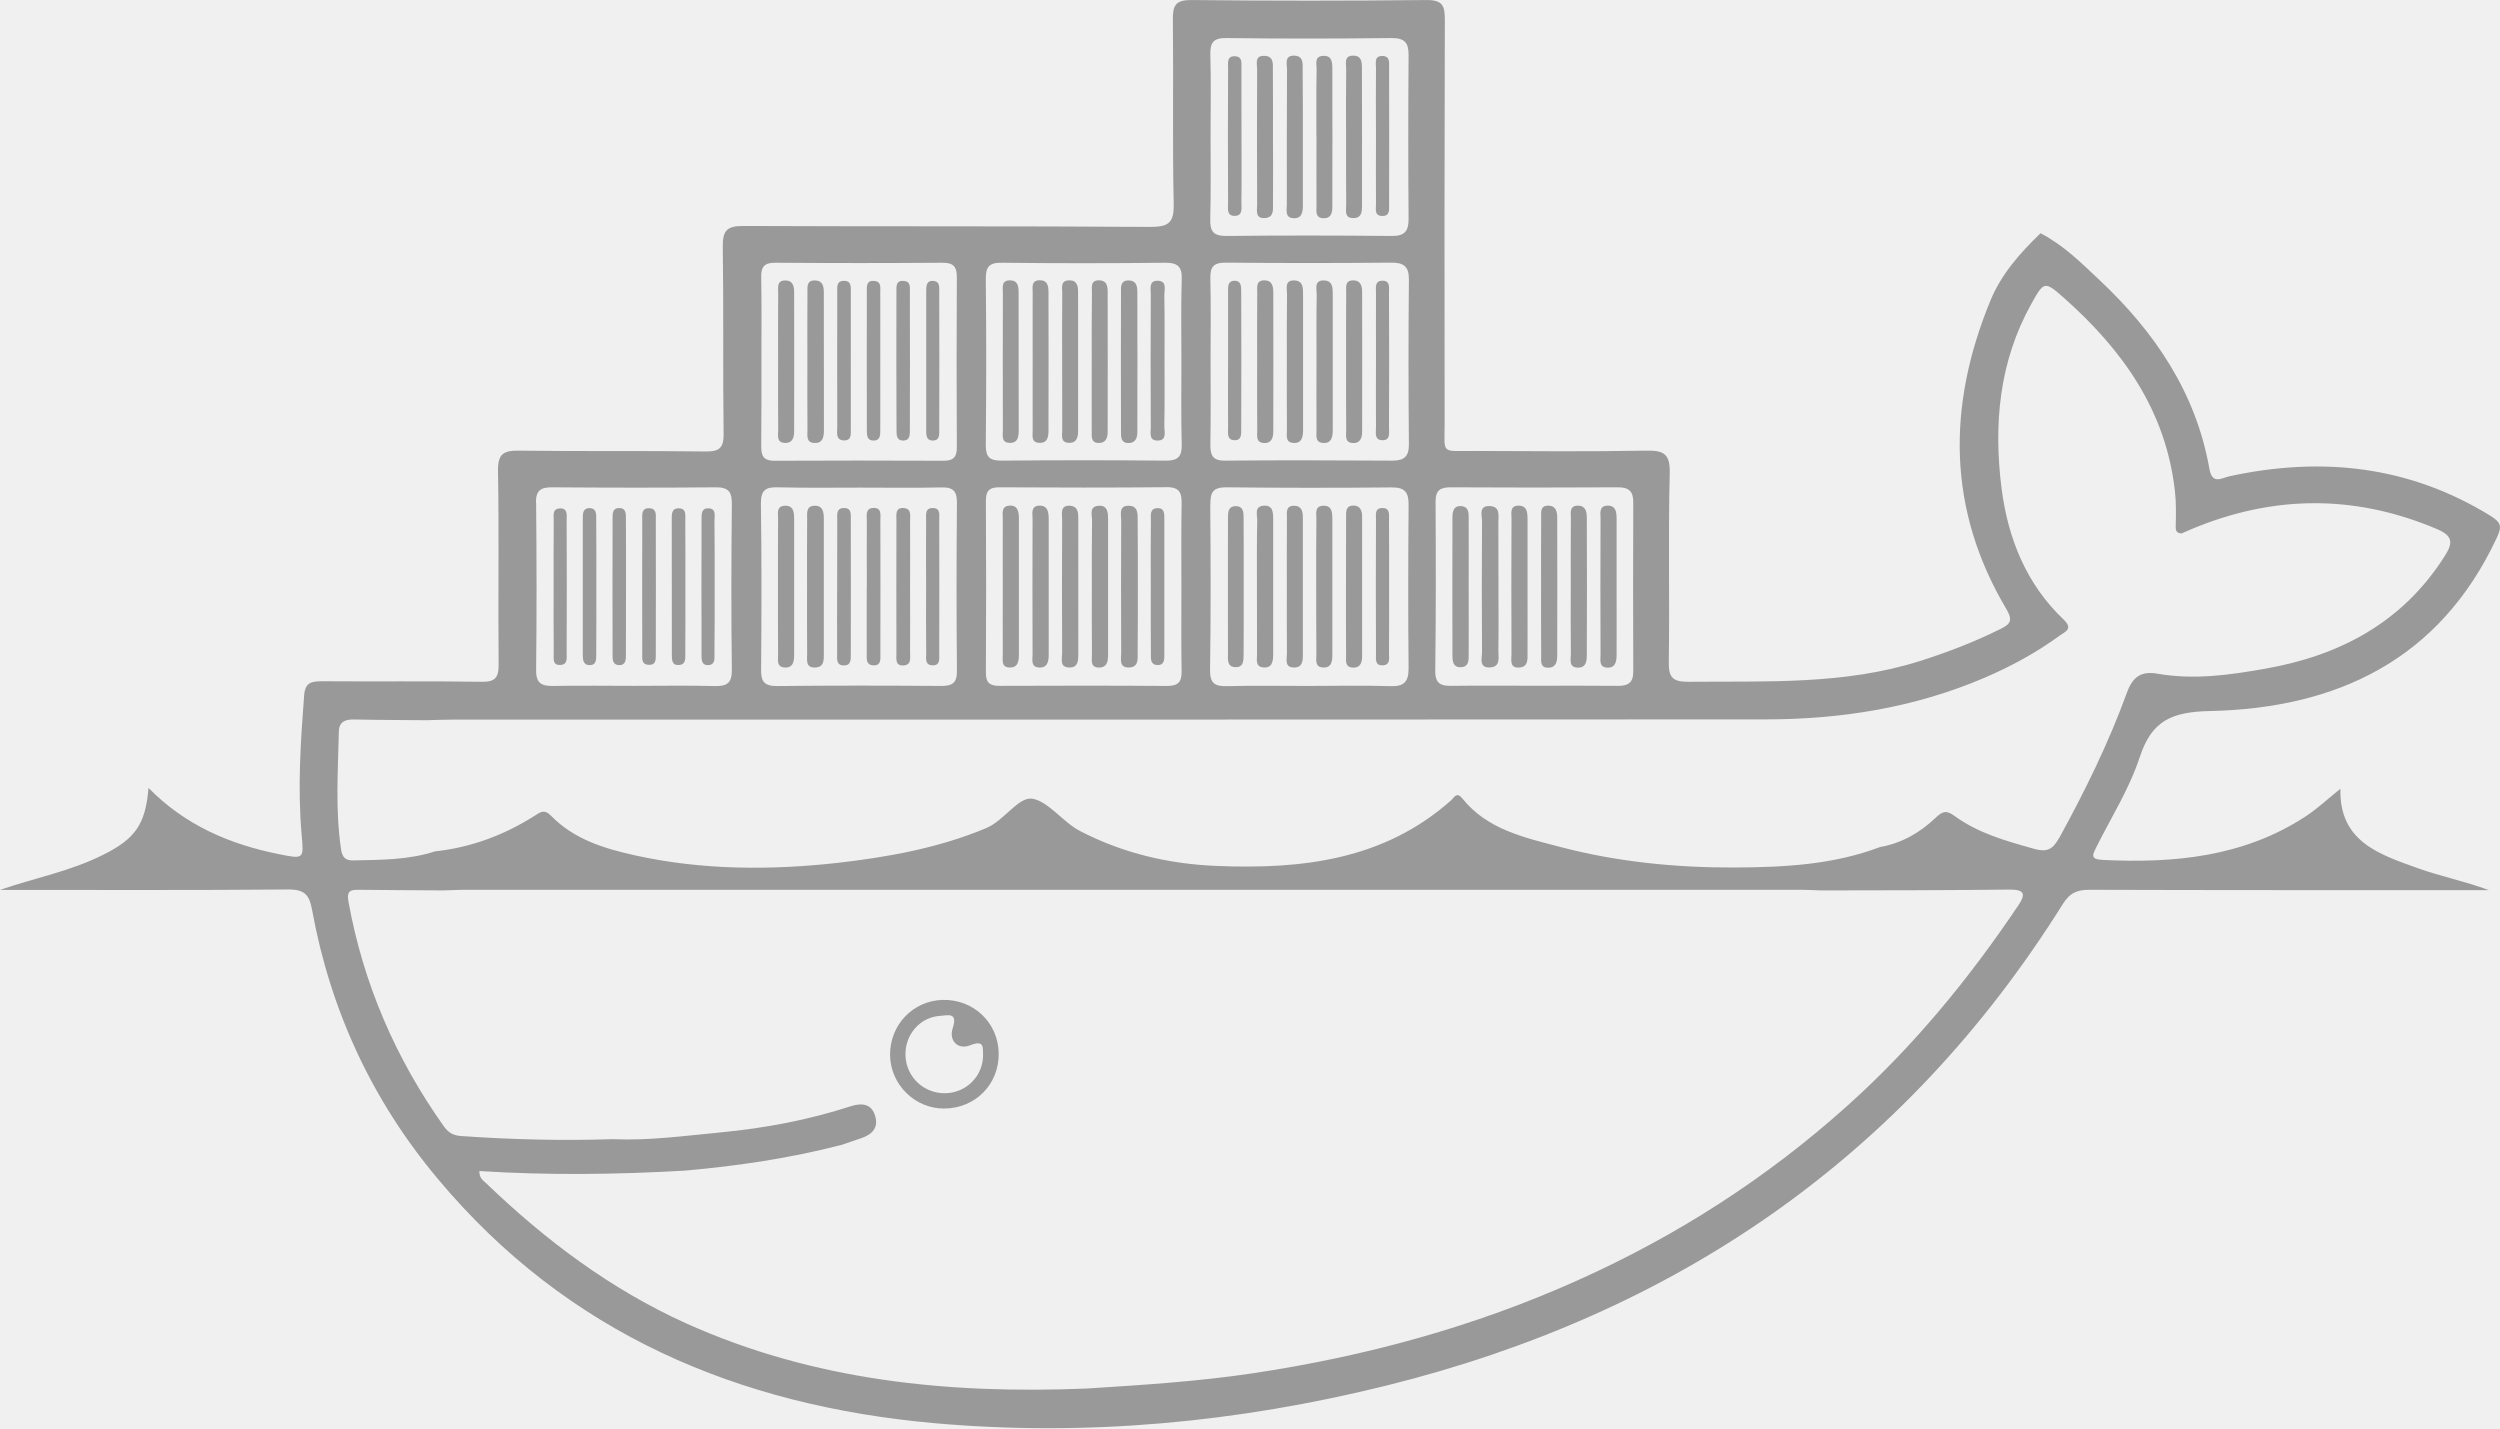
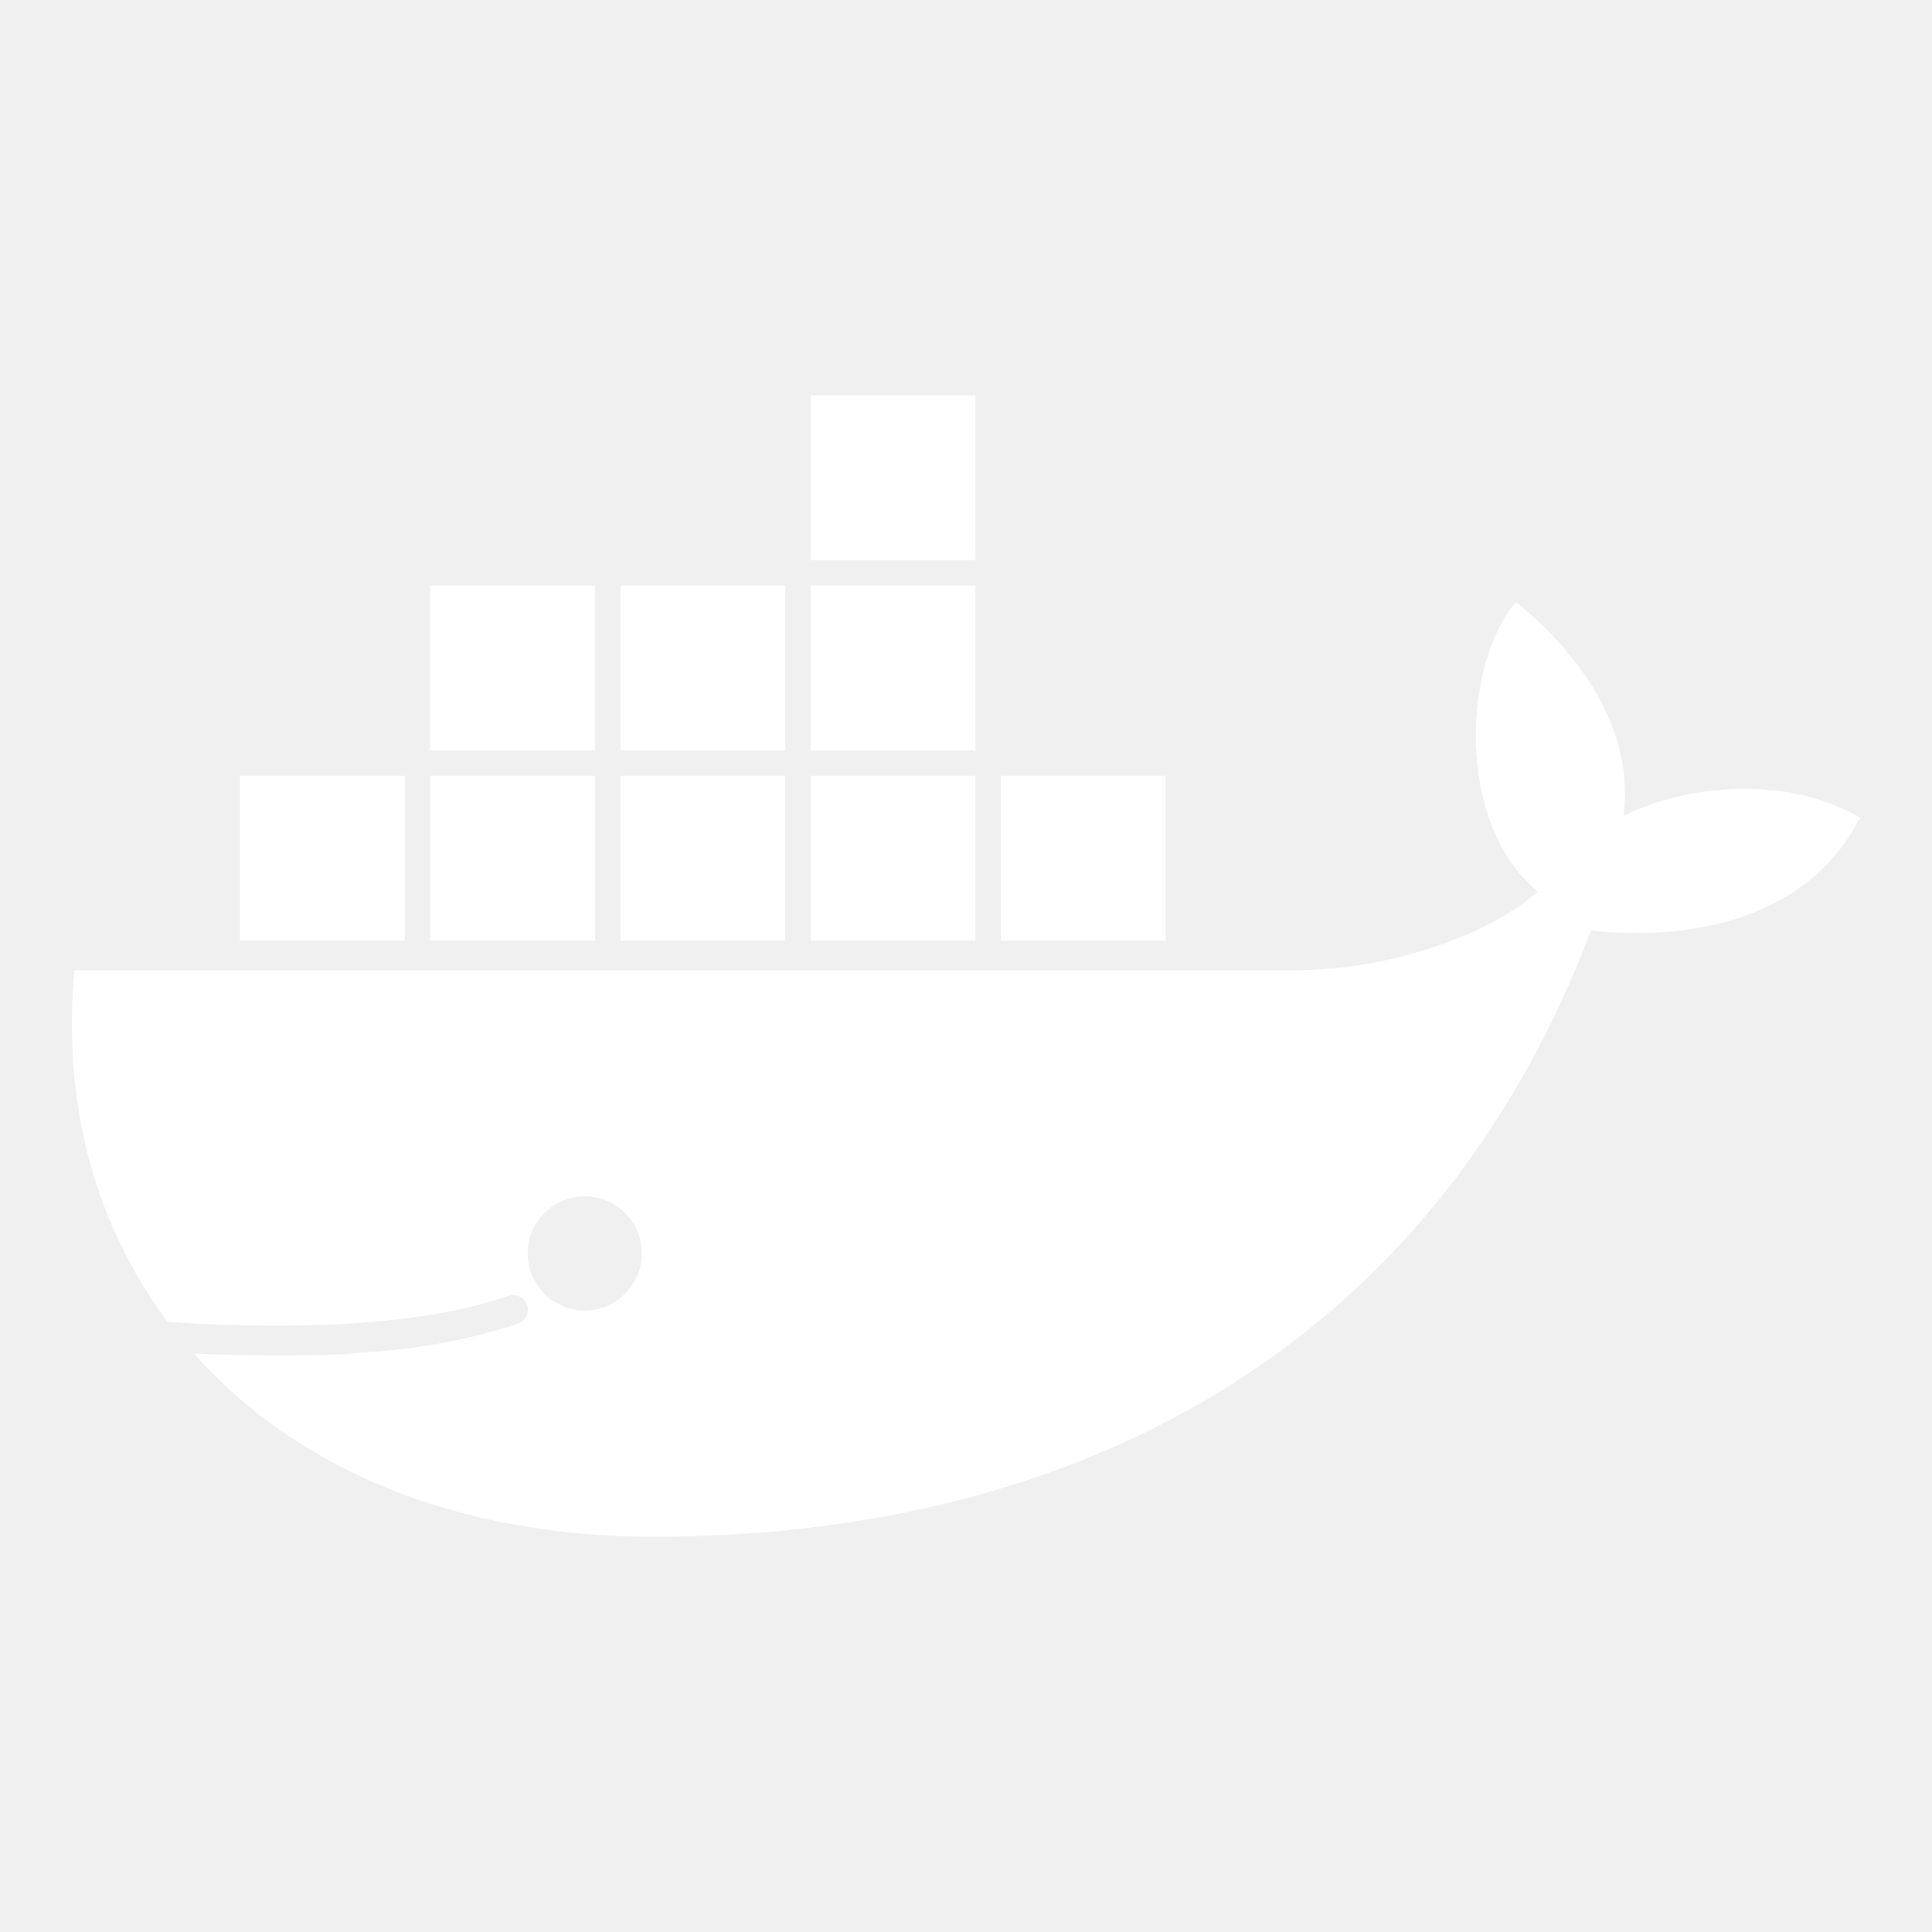
- <svg xmlns="http://www.w3.org/2000/svg" width="6.774mm" height="3.87mm" viewBox="0 0 24.001 13.711" id="svg2" version="1.1">
-   <defs id="defs4" />
-   <g id="layer1" transform="translate(-362.9997,-525.5067)">
-     <g id="g3337" transform="translate(362.9997,520.3617)" style="fill:#999999">
-       <path id="path3339" d="m 11.853,11.549 c 0.091,0.008 0.085,-0.068 0.086,-0.128 0.002,-0.21 10e-4,-0.42 10e-4,-0.629 0,-0.223 0.001,-0.447 -10e-4,-0.67 0,-0.054 10e-4,-0.118 -0.075,-0.118 -0.076,0 -0.075,0.063 -0.075,0.118 -10e-4,0.433 -10e-4,0.866 0,1.3 -10e-4,0.052 -0.009,0.121 0.064,0.127 l 0,0 z" style="fill:#999999" />
-       <path id="path3341" d="m 14.589,11.553 c 0.084,-0.007 0.076,-0.081 0.076,-0.142 0.001,-0.209 0,-0.42 0,-0.63 0,-0.217 0,-0.434 0,-0.651 0,-0.063 -0.003,-0.132 -0.088,-0.131 -0.083,0 -0.066,0.072 -0.066,0.122 -0.002,0.434 -0.002,0.868 0,1.302 0,0.056 -0.022,0.139 0.078,0.13 l 0,0 z" style="fill:#999999" />
-       <path id="path3343" d="m 12.989,11.554 c 0.073,0.003 0.088,-0.052 0.088,-0.111 0,-0.447 0,-0.894 0,-1.341 0,-0.063 -0.025,-0.11 -0.095,-0.103 -0.066,0.006 -0.058,0.064 -0.059,0.11 -10e-4,0.223 -10e-4,0.447 -10e-4,0.67 0,0.217 -0.001,0.434 10e-4,0.65 0.002,0.051 -0.018,0.121 0.066,0.125 l 0,0 z" style="fill:#999999" />
-       <path id="path3345" d="m 12.428,11.553 c 0.074,-0.001 0.08,-0.062 0.08,-0.118 0,-0.44 0,-0.88 0,-1.321 0,-0.057 -0.01,-0.113 -0.084,-0.114 -0.084,0 -0.069,0.068 -0.069,0.119 -0.002,0.217 -0.001,0.434 -0.001,0.65 0,0.216 -10e-4,0.434 0.001,0.65 0,0.055 -0.027,0.136 0.073,0.134 z" style="fill:#999999" />
-       <path id="path3347" d="m 11.916,7.941 c 0,-0.047 0,-0.104 -0.067,-0.101 -0.067,0.004 -0.059,0.064 -0.059,0.11 0,0.217 0,0.433 0,0.65 0,0.217 -0.002,0.434 0,0.65 0.001,0.049 -0.016,0.122 0.067,0.121 0.066,-0.002 0.059,-0.064 0.059,-0.109 0.002,-0.44 0.002,-0.881 0,-1.321 z" style="fill:#999999" />
-       <path id="path3349" d="m 12.7,11.553 c 0.086,0.005 0.091,-0.063 0.091,-0.126 0,-0.434 0,-0.867 0,-1.301 0,-0.064 -0.005,-0.131 -0.091,-0.126 -0.081,0.005 -0.062,0.077 -0.062,0.126 -0.003,0.217 -0.002,0.434 -0.002,0.65 0,0.216 0,0.434 0.002,0.65 10e-4,0.05 -0.019,0.121 0.062,0.127 l 0,0 z" style="fill:#999999" />
-       <path id="path3351" d="m 12.067,10.773 c 0,0.217 0,0.434 10e-4,0.65 0.001,0.05 -0.02,0.122 0.059,0.129 0.085,0.009 0.096,-0.057 0.096,-0.123 0,-0.434 0,-0.867 0,-1.301 0,-0.063 -0.002,-0.134 -0.089,-0.129 -0.096,0.006 -0.063,0.089 -0.064,0.143 -0.005,0.21 -0.003,0.421 -0.003,0.631 l 0,0 z" style="fill:#999999" />
-       <path id="path3353" d="m 14.796,11.438 c 0,0.051 -0.013,0.119 0.07,0.117 0.072,-10e-4 0.084,-0.059 0.084,-0.116 0.001,-0.441 0.001,-0.881 0,-1.322 0,-0.057 -0.01,-0.115 -0.082,-0.118 -0.084,-0.003 -0.072,0.064 -0.072,0.116 -0.002,0.217 -10e-4,0.434 -10e-4,0.651 0,0.224 -10e-4,0.447 10e-4,0.672 z" style="fill:#999999" />
-       <path id="path3355" d="M 9.689,9.396 C 9.776,9.401 9.78,9.333 9.78,9.27 9.78,8.831 9.78,8.391 9.779,7.951 9.779,7.895 9.773,7.837 9.697,7.836 9.611,7.836 9.628,7.903 9.628,7.953 9.627,8.168 9.627,8.385 9.627,8.601 c 0,0.224 0,0.447 10e-4,0.67 10e-4,0.05 -0.019,0.121 0.061,0.125 l 0,0 z" style="fill:#999999" />
-       <path id="path3357" d="m 10.762,9.291 c 0,0.047 -0.001,0.102 0.063,0.107 0.071,0.004 0.094,-0.043 0.094,-0.104 10e-4,-0.447 10e-4,-0.895 0,-1.341 0,-0.056 -0.006,-0.114 -0.081,-0.116 -0.083,-0.002 -0.076,0.062 -0.076,0.114 -0.001,0.223 -0.001,0.447 -0.001,0.67 0,0.222 0,0.446 0.001,0.67 l 0,0 z" style="fill:#999999" />
-       <path id="path3359" d="m 9.688,9.999 c -0.079,0.007 -0.06,0.078 -0.061,0.128 -0.001,0.217 0,0.434 0,0.651 0,0.217 -0.001,0.434 0,0.65 10e-4,0.05 -0.018,0.122 0.064,0.125 0.085,0.003 0.091,-0.066 0.091,-0.129 0,-0.434 0,-0.868 0,-1.301 0,-0.065 -0.011,-0.131 -0.094,-0.124 z" style="fill:#999999" />
-       <path id="path3361" d="m 9.975,9.396 c 0.087,0.005 0.091,-0.064 0.091,-0.127 0,-0.439 0.002,-0.879 0,-1.319 0,-0.056 -0.007,-0.114 -0.082,-0.115 -0.086,0 -0.07,0.067 -0.07,0.117 -10e-4,0.216 0,0.433 0,0.649 0,0.224 -10e-4,0.447 0,0.67 0.002,0.05 -0.02,0.121 0.063,0.125 l -0.002,0 z" style="fill:#999999" />
-       <path id="path3363" d="m 10.481,9.289 c 0,0.046 -0.008,0.104 0.062,0.108 0.07,0.004 0.091,-0.044 0.091,-0.106 0,-0.446 0.002,-0.893 0,-1.338 0,-0.055 -0.004,-0.115 -0.08,-0.117 C 10.468,7.833 10.483,7.9 10.483,7.95 10.48,8.167 10.481,8.384 10.481,8.6 c 0,0.229 -10e-4,0.46 0,0.689 z" style="fill:#999999" />
-       <path id="path3365" d="m 10.262,9.396 c 0.073,0.003 0.088,-0.052 0.088,-0.11 0,-0.446 0.001,-0.893 0,-1.338 0,-0.057 -0.01,-0.114 -0.085,-0.112 -0.087,10e-4 -0.067,0.071 -0.067,0.12 -0.002,0.216 -0.001,0.433 -0.001,0.649 0,0.223 0,0.447 0.001,0.669 0,0.05 -0.02,0.119 0.064,0.122 l 0,0 z" style="fill:#999999" />
-       <path id="path3367" d="m 12.354,7.111 c 0,0.05 -0.02,0.122 0.06,0.128 0.084,0.008 0.094,-0.058 0.094,-0.124 0,-0.216 0,-0.434 0,-0.649 0,-0.216 0,-0.433 -0.002,-0.649 0,-0.059 0.01,-0.134 -0.078,-0.138 -0.101,-0.004 -0.072,0.079 -0.072,0.132 -0.003,0.434 -0.002,0.866 -0.002,1.3 l 0,0 z" style="fill:#999999" />
-       <path id="path3369" d="m 13.335,7.955 c 0,-0.049 0.014,-0.121 -0.07,-0.115 -0.068,0.004 -0.055,0.067 -0.055,0.111 -0.001,0.208 0,0.417 0,0.627 0,0.222 -0.002,0.445 0,0.667 10e-4,0.049 -0.02,0.124 0.061,0.126 0.08,0.002 0.064,-0.073 0.064,-0.122 0.002,-0.431 0.002,-0.862 0,-1.294 l 0,0 z" style="fill:#999999" />
-       <path id="path3371" d="m 14.026,11.55 c 0.075,-0.003 0.074,-0.065 0.074,-0.12 0.001,-0.217 0,-0.434 0,-0.651 0,-0.217 0.001,-0.434 0,-0.651 0,-0.054 0.004,-0.118 -0.07,-0.124 -0.076,-0.007 -0.086,0.052 -0.086,0.109 -0.001,0.441 -0.001,0.882 0,1.323 0,0.057 0.006,0.118 0.082,0.114 l 0,0 z" style="fill:#999999" />
-       <path id="path3373" d="m 12.993,7.836 c -0.085,0 -0.068,0.068 -0.069,0.118 -0.002,0.216 -10e-4,0.433 -10e-4,0.649 0,0.224 -10e-4,0.447 10e-4,0.67 0.001,0.05 -0.019,0.119 0.063,0.125 0.07,0.005 0.09,-0.049 0.09,-0.108 10e-4,-0.447 10e-4,-0.893 0,-1.338 0,-0.057 -0.01,-0.114 -0.084,-0.116 l 0,0 z" style="fill:#999999" />
-       <path id="path3375" d="m 12.14,7.836 c -0.086,0 -0.069,0.068 -0.07,0.118 -0.002,0.216 -10e-4,0.433 -10e-4,0.649 0,0.224 -0.001,0.447 10e-4,0.67 10e-4,0.05 -0.018,0.119 0.064,0.125 0.07,0.005 0.09,-0.049 0.09,-0.108 10e-4,-0.447 10e-4,-0.893 0,-1.338 0,-0.057 -0.01,-0.115 -0.084,-0.116 l 0,0 z" style="fill:#999999" />
-       <path id="path3377" d="m 13.21,6.451 c 0,0.217 -0.002,0.434 0,0.649 10e-4,0.049 -0.02,0.122 0.067,0.118 0.067,-0.002 0.059,-0.064 0.059,-0.109 10e-4,-0.439 10e-4,-0.879 0,-1.319 0,-0.044 0.009,-0.105 -0.06,-0.108 -0.088,-0.003 -0.065,0.07 -0.066,0.119 -0.002,0.217 -0.001,0.434 0,0.65 l 0,0 z" style="fill:#999999" />
-       <path id="path3379" d="m 12.428,7.837 c -0.1,-0.004 -0.071,0.08 -0.072,0.133 -0.003,0.21 -0.002,0.419 -0.002,0.629 0,0.223 -10e-4,0.446 0.001,0.669 10e-4,0.051 -0.02,0.122 0.06,0.129 0.084,0.007 0.095,-0.06 0.095,-0.124 0,-0.433 0,-0.865 0,-1.298 -10e-4,-0.06 0.004,-0.134 -0.082,-0.138 l 0,0 z" style="fill:#999999" />
-       <path id="path3381" d="m 12.713,7.837 c -0.1,-0.004 -0.072,0.08 -0.072,0.133 -0.004,0.21 -0.002,0.419 -0.002,0.629 0,0.223 -0.002,0.446 0,0.669 0.002,0.051 -0.019,0.122 0.061,0.129 0.084,0.007 0.095,-0.06 0.095,-0.124 0,-0.433 0,-0.865 0,-1.298 -10e-4,-0.06 0.004,-0.134 -0.082,-0.138 l 0,0 z" style="fill:#999999" />
-       <path id="path3383" d="m 13.21,11.425 c 0,0.044 -0.011,0.107 0.058,0.107 0.084,10e-4 0.067,-0.07 0.067,-0.119 0.002,-0.209 10e-4,-0.418 10e-4,-0.627 0,-0.216 10e-4,-0.431 -10e-4,-0.647 -0.001,-0.049 0.015,-0.121 -0.069,-0.117 -0.069,0.003 -0.056,0.065 -0.056,0.108 -0.002,0.432 -0.002,0.863 0,1.295 l 0,0 z" style="fill:#999999" />
-       <path id="path3385" d="m 11.856,7.217 c 0.077,-10e-4 0.062,-0.076 0.062,-0.125 0.003,-0.208 0.001,-0.418 0.001,-0.628 0,-0.222 0,-0.445 -0.001,-0.668 0,-0.044 0.011,-0.106 -0.057,-0.111 C 11.776,5.678 11.79,5.75 11.79,5.8 c -0.002,0.431 -0.002,0.863 0,1.295 0,0.049 -0.016,0.124 0.064,0.122 l 0.002,0 z" style="fill:#999999" />
-       <path id="path3387" d="m 12.069,7.109 c 0,0.055 -0.022,0.138 0.078,0.129 0.085,-0.007 0.074,-0.082 0.074,-0.141 0.002,-0.21 10e-4,-0.419 0,-0.628 0,-0.217 10e-4,-0.434 -10e-4,-0.649 0,-0.059 0.01,-0.134 -0.076,-0.139 -0.103,-0.007 -0.075,0.077 -0.075,0.131 -0.002,0.432 -0.002,0.864 0,1.297 l 0,0 z" style="fill:#999999" />
-       <path id="path3389" d="m 14.228,11.405 c 0,0.058 -0.034,0.155 0.08,0.147 0.099,-0.007 0.077,-0.094 0.077,-0.158 0.003,-0.203 10e-4,-0.404 10e-4,-0.607 0,-0.208 0,-0.418 -10e-4,-0.627 0,-0.064 0.02,-0.151 -0.08,-0.157 -0.113,-0.006 -0.077,0.09 -0.077,0.147 -0.003,0.417 -0.003,0.836 0,1.255 l 0,0 z" style="fill:#999999" />
-       <path id="path3391" d="m 12.639,6.452 c 0,0.224 -0.002,0.447 0,0.67 0,0.05 -0.014,0.118 0.071,0.118 0.073,-0.001 0.081,-0.058 0.081,-0.115 10e-4,-0.439 10e-4,-0.878 0,-1.318 0,-0.062 -0.002,-0.131 -0.089,-0.126 -0.085,0.004 -0.062,0.076 -0.062,0.125 -0.004,0.216 -0.002,0.433 -0.002,0.649 l 0,-0.003 z" style="fill:#999999" />
-       <path id="path3393" d="m 12.923,6.459 c 0,0.216 -10e-4,0.433 10e-4,0.649 0.001,0.055 -0.023,0.136 0.077,0.13 0.073,-0.004 0.075,-0.065 0.075,-0.121 0,-0.439 10e-4,-0.878 -0.001,-1.318 0,-0.054 -0.002,-0.117 -0.076,-0.12 -0.102,-0.005 -0.074,0.077 -0.075,0.131 -0.003,0.217 -0.002,0.434 -10e-4,0.649 l 0,0 z" style="fill:#999999" />
-       <path id="path3395" d="m 9.975,9.999 c -0.081,0.005 -0.062,0.077 -0.062,0.126 -10e-4,0.217 -10e-4,0.434 -10e-4,0.651 0,0.217 0,0.434 10e-4,0.65 0,0.051 -0.019,0.122 0.062,0.127 0.084,0.005 0.093,-0.063 0.093,-0.126 0,-0.434 0,-0.868 0,-1.302 C 10.067,10.062 10.06,9.995 9.975,9.999 Z" style="fill:#999999" />
-       <path id="path3397" d="m 11.048,9.248 c 0,0.049 -0.02,0.125 0.061,0.126 0.097,0.003 0.069,-0.083 0.069,-0.136 0.004,-0.21 0.002,-0.42 0.002,-0.63 0,-0.21 0.002,-0.421 -0.002,-0.631 0,-0.053 0.029,-0.139 -0.069,-0.137 -0.08,0.001 -0.061,0.077 -0.061,0.126 -0.002,0.427 -0.002,0.855 0,1.282 z" style="fill:#999999" />
-       <path id="path3399" d="m 7.532,11.553 c 0.086,0.005 0.092,-0.063 0.092,-0.126 0,-0.434 0,-0.867 0,-1.301 C 7.624,10.062 7.618,9.995 7.532,10 7.451,10.005 7.47,10.077 7.47,10.126 c -0.002,0.217 -10e-4,0.434 -10e-4,0.65 0,0.216 -0.001,0.434 10e-4,0.65 0.001,0.05 -0.019,0.121 0.062,0.127 l 0,0 z" style="fill:#999999" />
-       <path id="path3401" d="m 6.735,11.428 c 0,0.046 -0.003,0.105 0.066,0.102 0.067,-0.004 0.058,-0.064 0.058,-0.108 0.003,-0.216 0.002,-0.432 0.002,-0.649 0,-0.208 0.001,-0.418 -0.002,-0.627 0,-0.048 0.021,-0.123 -0.063,-0.121 -0.066,0 -0.06,0.062 -0.061,0.107 -0.001,0.433 -0.001,0.865 0,1.296 l 0,0 z" style="fill:#999999" />
-       <path id="path3403" d="m 7.827,11.553 c 0.087,-0.003 0.082,-0.075 0.082,-0.136 0,-0.432 0,-0.863 0,-1.294 0,-0.065 -0.011,-0.129 -0.096,-0.123 -0.077,0.007 -0.063,0.075 -0.064,0.126 -0.002,0.216 -10e-4,0.431 -10e-4,0.648 0,0.216 -0.001,0.431 10e-4,0.647 0.001,0.056 -0.019,0.135 0.076,0.132 l 0.002,0 z" style="fill:#999999" />
-       <path id="path3405" d="m 8.037,11.414 c 10e-4,0.05 -0.015,0.121 0.068,0.119 0.068,-10e-4 0.063,-0.062 0.063,-0.106 0.001,-0.432 0.001,-0.865 0,-1.297 0,-0.045 0.008,-0.105 -0.059,-0.108 -0.085,-0.004 -0.071,0.066 -0.071,0.116 -10e-4,0.209 -10e-4,0.419 -10e-4,0.629 0,0.215 -0.002,0.431 0,0.647 l 0,0 z" style="fill:#999999" />
-       <path id="path3407" d="m 6.45,11.43 c 0,0.046 -0.001,0.104 0.068,0.099 0.068,-0.004 0.061,-0.063 0.061,-0.108 0.002,-0.21 0.001,-0.42 0.001,-0.628 0,-0.217 0.001,-0.434 -0.001,-0.649 -10e-4,-0.05 0.016,-0.122 -0.068,-0.119 -0.067,10e-4 -0.061,0.063 -0.062,0.107 0,0.433 0,0.866 0.001,1.298 l 0,0 z" style="fill:#999999" />
-       <path id="path3409" d="m 8.606,11.416 c 0,0.051 -0.014,0.124 0.07,0.117 0.079,-0.006 0.06,-0.078 0.061,-0.128 0.002,-0.209 0,-0.419 0,-0.628 0,-0.209 0.002,-0.419 0,-0.629 -10e-4,-0.049 0.019,-0.121 -0.062,-0.126 -0.083,-0.006 -0.069,0.067 -0.069,0.117 -10e-4,0.426 -10e-4,0.851 0,1.277 z" style="fill:#999999" />
-       <path id="path3411" d="m 8.321,10.773 c 0,0.217 -10e-4,0.433 0,0.649 0,0.044 -0.009,0.104 0.059,0.11 0.084,0.006 0.072,-0.064 0.072,-0.114 10e-4,-0.426 10e-4,-0.851 0,-1.277 0,-0.05 0.016,-0.123 -0.067,-0.12 -0.08,0.002 -0.063,0.075 -0.063,0.125 -0.002,0.209 0,0.419 0,0.629 l 0,-0.002 z" style="fill:#999999" />
-       <path id="path3413" d="m 20.542,12.415 c 0.114,-0.351 0.307,-0.436 0.671,-0.444 1.222,-0.026 2.208,-0.491 2.756,-1.661 0.051,-0.108 0.047,-0.148 -0.062,-0.215 C 23.125,9.614 22.286,9.526 21.403,9.717 21.327,9.734 21.239,9.801 21.211,9.645 21.082,8.915 20.688,8.333 20.157,7.834 19.981,7.668 19.809,7.497 19.59,7.384 19.394,7.572 19.213,7.777 19.109,8.03 c -0.416,1.01 -0.416,2.004 0.153,2.962 0.066,0.111 0.036,0.146 -0.059,0.192 -0.249,0.124 -0.507,0.223 -0.772,0.307 -0.725,0.23 -1.473,0.192 -2.218,0.199 -0.15,0.001 -0.195,-0.036 -0.192,-0.19 C 16.03,10.896 16.015,10.292 16.03,9.689 16.035,9.5 15.973,9.468 15.802,9.471 15.253,9.481 14.703,9.476 14.154,9.474 13.824,9.473 13.87,9.512 13.869,9.199 13.867,7.91 13.867,6.622 13.871,5.333 c 0,-0.133 -0.022,-0.189 -0.175,-0.188 -0.752,0.008 -1.505,0.008 -2.259,0 -0.147,-10e-4 -0.179,0.048 -0.177,0.186 0.007,0.59 -0.005,1.18 0.008,1.77 C 11.272,7.283 11.22,7.323 11.043,7.323 9.74,7.314 8.439,7.32 7.137,7.314 6.973,7.313 6.937,7.362 6.939,7.518 6.948,8.114 6.939,8.711 6.947,9.309 6.948,9.441 6.911,9.48 6.777,9.479 6.18,9.471 5.583,9.479 4.986,9.471 4.833,9.469 4.778,9.501 4.781,9.668 c 0.011,0.617 0,1.234 0.006,1.852 0.002,0.132 -0.034,0.173 -0.168,0.17 C 4.11,11.682 3.602,11.689 3.094,11.685 2.993,11.685 2.93,11.694 2.92,11.818 2.886,12.265 2.856,12.71 2.896,13.158 2.917,13.393 2.918,13.393 2.678,13.345 2.205,13.25 1.777,13.067 1.426,12.709 1.397,13.055 1.301,13.196 0.994,13.349 0.679,13.509 0.332,13.573 0,13.688 c 0.923,0 1.845,0.004 2.767,-0.004 0.157,-10e-4 0.203,0.051 0.229,0.196 0.176,0.965 0.576,1.829 1.207,2.582 1.243,1.487 2.886,2.178 4.771,2.346 1.462,0.13 2.91,-0.008 4.335,-0.361 2.77,-0.688 4.97,-2.186 6.496,-4.625 0.067,-0.107 0.14,-0.137 0.262,-0.135 1.206,0.004 2.414,0.003 3.621,0.003 0.069,0 0.138,0 0.206,0 -0.229,-0.085 -0.461,-0.131 -0.681,-0.21 -0.365,-0.132 -0.757,-0.252 -0.744,-0.763 -0.122,0.098 -0.222,0.192 -0.335,0.266 -0.596,0.389 -1.263,0.451 -1.951,0.417 -0.122,-0.006 -0.09,-0.056 -0.056,-0.125 0.142,-0.284 0.316,-0.559 0.414,-0.858 l 0.001,-0.002 z M 13.782,9.96 c 0,-0.111 0.047,-0.137 0.146,-0.137 0.535,0.003 1.07,0.003 1.606,0 0.104,0 0.146,0.038 0.146,0.143 -0.002,0.543 -0.002,1.085 0,1.627 0,0.11 -0.054,0.138 -0.152,0.136 -0.266,-0.003 -0.53,-10e-4 -0.794,-10e-4 -0.265,0 -0.529,-0.003 -0.794,10e-4 -0.104,0.002 -0.162,-0.018 -0.161,-0.143 0.007,-0.543 0.006,-1.085 0.003,-1.626 l 0,0 z M 13.526,9.413 c 0,0.114 -0.046,0.154 -0.157,0.154 -0.536,-0.003 -1.071,-0.005 -1.607,0 -0.126,0.002 -0.143,-0.057 -0.142,-0.162 0.005,-0.264 0.002,-0.528 0.002,-0.792 0,-0.264 0.004,-0.529 -0.002,-0.793 -0.003,-0.112 0.029,-0.155 0.148,-0.154 0.528,0.005 1.058,0.005 1.587,0 0.118,-0.001 0.171,0.033 0.171,0.16 -0.005,0.529 -0.005,1.058 0,1.587 z M 11.622,6.449 c 0,-0.258 0.005,-0.515 -0.002,-0.772 -0.003,-0.117 0.021,-0.169 0.154,-0.167 0.528,0.007 1.057,0.006 1.585,0 0.127,-10e-4 0.165,0.045 0.164,0.166 -0.004,0.522 -0.004,1.044 0,1.566 10e-4,0.121 -0.036,0.169 -0.162,0.168 -0.528,-0.005 -1.057,-0.006 -1.586,0 -0.131,10e-4 -0.16,-0.049 -0.156,-0.167 0.007,-0.264 0.003,-0.529 0.003,-0.794 l 0,0 z m -0.002,3.54 c -10e-4,-0.118 0.024,-0.167 0.156,-0.166 0.528,0.006 1.057,0.006 1.585,10e-4 0.126,-10e-4 0.163,0.046 0.162,0.167 -0.004,0.521 -0.005,1.042 0,1.565 10e-4,0.13 -0.039,0.181 -0.175,0.176 -0.263,-0.009 -0.528,-0.002 -0.792,-0.002 -0.258,0 -0.516,-0.005 -0.773,0.002 -0.117,0.003 -0.168,-0.024 -0.166,-0.156 0.008,-0.528 0.006,-1.056 0.002,-1.584 L 11.62,9.989 Z m -2,-2.322 c 0.521,0.006 1.042,0.006 1.563,0 0.125,-10e-4 0.167,0.038 0.162,0.162 -0.008,0.264 -0.003,0.528 -0.003,0.791 0,0.264 -0.004,0.528 0.003,0.792 0.002,0.112 -0.032,0.155 -0.149,0.155 C 10.669,9.562 10.14,9.562 9.613,9.567 9.497,9.567 9.463,9.529 9.464,9.415 9.469,8.887 9.47,8.359 9.464,7.832 9.462,7.71 9.492,7.664 9.62,7.667 l 0,0 z m 1.722,3.129 c 0,0.264 -0.003,0.528 0.002,0.793 0.002,0.104 -0.035,0.142 -0.141,0.141 -0.536,-0.004 -1.071,-0.003 -1.606,-0.001 -0.095,0.001 -0.133,-0.03 -0.132,-0.128 0.003,-0.549 0.003,-1.098 0,-1.647 -10e-4,-0.096 0.032,-0.132 0.13,-0.131 0.535,0.003 1.07,0.004 1.605,-0.001 0.124,-0.002 0.146,0.054 0.144,0.159 -0.005,0.271 -0.002,0.542 -0.002,0.813 l 0,0.002 z M 7.445,7.667 c 0.534,0.004 1.069,0.004 1.604,0 0.107,-10e-4 0.139,0.042 0.137,0.145 -0.003,0.541 -0.003,1.082 0,1.624 C 9.188,9.531 9.154,9.569 9.057,9.568 8.516,9.566 7.975,9.565 7.434,9.568 7.313,9.568 7.308,9.503 7.308,9.413 7.311,9.149 7.31,8.884 7.31,8.621 7.31,8.35 7.313,8.08 7.308,7.809 7.305,7.706 7.337,7.666 7.445,7.667 Z M 7.471,9.823 C 7.736,9.83 8,9.826 8.265,9.826 c 0.259,0 0.516,0.004 0.773,-0.002 0.117,-0.003 0.151,0.04 0.149,0.153 -0.005,0.536 -0.005,1.071 0,1.607 C 9.189,11.705 9.139,11.731 9.031,11.73 8.509,11.726 7.986,11.725 7.464,11.731 7.336,11.732 7.304,11.688 7.307,11.567 7.311,11.039 7.313,10.509 7.305,9.981 7.304,9.848 7.351,9.819 7.471,9.823 l 0,0 z M 5.145,9.97 c 0,-0.121 0.049,-0.147 0.157,-0.147 0.522,0.004 1.044,0.005 1.566,0 0.129,-0.001 0.159,0.044 0.158,0.165 -0.005,0.529 -0.007,1.057 0,1.585 0.002,0.13 -0.047,0.161 -0.165,0.158 -0.258,-0.007 -0.516,-0.002 -0.772,-0.002 -0.256,0 -0.516,-0.004 -0.772,0.001 -0.114,0.002 -0.172,-0.02 -0.17,-0.154 0.006,-0.535 0.005,-1.071 0,-1.605 l -0.002,0 z m 14.228,3.872 c -0.474,0.705 -1.011,1.358 -1.643,1.923 -0.771,0.692 -1.634,1.245 -2.579,1.669 -0.998,0.449 -2.044,0.733 -3.126,0.895 -0.527,0.079 -1.06,0.112 -1.592,0.146 l 0,0 C 9.108,18.529 7.813,18.402 6.584,17.848 5.86,17.52 5.236,17.051 4.666,16.503 4.64,16.478 4.6,16.456 4.602,16.387 c 0.659,0.042 1.316,0.034 1.974,-0.004 0.508,-0.045 1.009,-0.119 1.503,-0.247 l 0,0 0,0 C 8.142,16.114 8.207,16.093 8.27,16.071 8.372,16.036 8.436,15.972 8.402,15.859 8.369,15.743 8.278,15.731 8.174,15.763 7.763,15.897 7.342,15.976 6.91,16.017 6.569,16.049 6.227,16.097 5.884,16.081 5.398,16.097 4.912,16.085 4.427,16.051 4.352,16.046 4.305,16.019 4.262,15.959 3.798,15.306 3.488,14.589 3.345,13.799 3.326,13.691 3.37,13.687 3.448,13.687 c 0.27,0.003 0.54,0.004 0.81,0.006 0.061,-10e-4 0.121,-0.006 0.183,-0.006 4.286,0 8.571,0 12.856,0 0.061,0 0.121,0.004 0.183,0.006 0.603,-10e-4 1.206,-10e-4 1.809,-0.008 0.15,-0.001 0.162,0.042 0.084,0.158 l 0,-10e-4 z m 0.393,-0.649 c -0.06,0.108 -0.117,0.136 -0.24,0.1 -0.268,-0.075 -0.535,-0.149 -0.763,-0.316 -0.08,-0.058 -0.115,-0.043 -0.182,0.02 -0.147,0.14 -0.323,0.243 -0.53,0.279 -0.451,0.171 -0.926,0.195 -1.398,0.197 -0.563,0.002 -1.122,-0.053 -1.669,-0.196 -0.345,-0.091 -0.704,-0.166 -0.946,-0.468 -0.055,-0.067 -0.079,-0.006 -0.108,0.02 -0.646,0.574 -1.434,0.662 -2.247,0.629 C 11.227,13.44 10.786,13.338 10.375,13.126 10.204,13.039 10.069,12.841 9.914,12.813 9.778,12.788 9.642,13.024 9.465,13.096 9.01,13.286 8.53,13.372 8.047,13.428 7.399,13.5 6.75,13.499 6.108,13.359 5.807,13.293 5.514,13.205 5.292,12.978 5.221,12.905 5.184,12.945 5.124,12.982 4.834,13.164 4.52,13.281 4.177,13.318 3.922,13.401 3.657,13.399 3.395,13.405 3.323,13.407 3.288,13.382 3.275,13.303 3.218,12.926 3.245,12.547 3.253,12.168 c 0.003,-0.1 0.067,-0.118 0.152,-0.116 0.231,0.005 0.461,0.005 0.691,0.007 0.088,-0.002 0.176,-0.006 0.264,-0.006 4.197,0 8.394,10e-4 12.591,-0.002 0.723,0 1.428,-0.112 2.1,-0.399 0.256,-0.11 0.5,-0.242 0.725,-0.407 0.044,-0.032 0.132,-0.061 0.038,-0.15 -0.36,-0.341 -0.536,-0.779 -0.598,-1.26 -0.078,-0.616 -0.024,-1.218 0.286,-1.774 0.121,-0.218 0.128,-0.219 0.311,-0.058 0.563,0.499 0.981,1.083 1.067,1.856 0.012,0.107 0.011,0.216 0.008,0.325 -0.002,0.047 0,0.079 0.056,0.082 0.812,-0.367 1.627,-0.392 2.452,-0.042 0.163,0.069 0.151,0.141 0.068,0.269 -0.404,0.631 -1.005,0.947 -1.72,1.072 -0.338,0.06 -0.681,0.108 -1.027,0.048 -0.154,-0.027 -0.239,0.02 -0.298,0.182 -0.176,0.483 -0.402,0.943 -0.65,1.395 l 0,0.003 z" style="fill:#999999" />
-       <path id="path3415" d="m 5.316,11.414 c 0.001,0.049 -0.017,0.122 0.069,0.114 0.066,-0.005 0.055,-0.068 0.055,-0.112 0.002,-0.425 0.002,-0.851 0,-1.276 0,-0.05 0.013,-0.122 -0.07,-0.114 -0.068,0.005 -0.054,0.068 -0.054,0.112 -0.002,0.209 -10e-4,0.419 -10e-4,0.628 0,0.215 -0.001,0.431 10e-4,0.648 z" style="fill:#999999" />
-       <path id="path3417" d="m 6.166,11.417 c 0,0.044 -0.011,0.105 0.058,0.11 0.084,0.006 0.07,-0.064 0.072,-0.114 10e-4,-0.426 10e-4,-0.852 0,-1.279 0,-0.044 0.01,-0.105 -0.058,-0.11 -0.084,-0.006 -0.072,0.064 -0.072,0.114 -0.001,0.21 -0.001,0.419 -0.001,0.629 0,0.216 0,0.433 0.001,0.65 l 0,0 z" style="fill:#999999" />
-       <path id="path3419" d="m 5.659,11.53 c 0.068,0.002 0.065,-0.057 0.065,-0.104 0.002,-0.216 10e-4,-0.433 10e-4,-0.649 0,-0.216 0.001,-0.433 -10e-4,-0.649 0,-0.046 0.004,-0.104 -0.063,-0.105 -0.068,-10e-4 -0.066,0.057 -0.066,0.103 0,0.433 0,0.866 0,1.298 0.001,0.046 -0.002,0.104 0.064,0.106 z" style="fill:#999999" />
-       <path id="path3421" d="m 10.272,10 c -0.099,-0.005 -0.074,0.079 -0.075,0.133 -0.002,0.427 -0.002,0.854 0,1.282 0,0.054 -0.028,0.137 0.07,0.138 0.086,10e-4 0.085,-0.072 0.085,-0.133 10e-4,-0.21 0,-0.42 0,-0.63 0,-0.217 10e-4,-0.434 0,-0.651 0,-0.061 0.004,-0.134 -0.08,-0.139 l 0,0 z" style="fill:#999999" />
-       <path id="path3423" d="m 5.945,11.53 c 0.066,0 0.064,-0.058 0.064,-0.104 10e-4,-0.21 10e-4,-0.419 10e-4,-0.629 0,-0.224 0.001,-0.447 -10e-4,-0.67 0,-0.047 0.003,-0.105 -0.064,-0.105 -0.068,0 -0.064,0.058 -0.064,0.104 -0.001,0.433 -0.001,0.866 0,1.298 0,0.047 -0.004,0.104 0.064,0.106 l 0,0 z" style="fill:#999999" />
-       <path id="path3425" d="m 11.116,10.023 c -0.083,0 -0.066,0.071 -0.067,0.121 -0.003,0.21 -10e-4,0.42 -10e-4,0.629 0,0.217 -10e-4,0.434 10e-4,0.649 0,0.046 -0.006,0.104 0.062,0.107 0.069,0.003 0.067,-0.055 0.067,-0.101 0,-0.433 0,-0.866 0,-1.299 0,-0.045 0.005,-0.106 -0.062,-0.106 l 0,0 z" style="fill:#999999" />
-       <path id="path3427" d="m 15.155,11.554 c 0.072,-0.002 0.079,-0.063 0.079,-0.119 0.002,-0.441 0.002,-0.881 0,-1.322 0,-0.058 -0.013,-0.114 -0.085,-0.114 -0.084,0 -0.068,0.068 -0.068,0.12 -0.002,0.217 -10e-4,0.434 -10e-4,0.65 0,0.217 -0.002,0.434 10e-4,0.651 0,0.055 -0.025,0.137 0.074,0.134 z" style="fill:#999999" />
-       <path id="path3429" d="m 8.956,9.374 c 0.068,0 0.061,-0.061 0.061,-0.105 0.001,-0.223 0.001,-0.445 0.001,-0.667 0,-0.222 0,-0.445 -0.001,-0.667 0,-0.04 0.003,-0.087 -0.052,-0.093 -0.07,-0.008 -0.073,0.045 -0.073,0.094 0,0.445 0,0.891 0,1.335 0,0.045 -0.003,0.103 0.064,0.103 l 0,0 z" style="fill:#999999" />
-       <path id="path3431" d="m 10.922,10.148 c 0,-0.066 0.008,-0.15 -0.091,-0.148 -0.092,10e-4 -0.067,0.085 -0.067,0.14 -0.002,0.425 -0.002,0.851 0,1.275 0,0.055 -0.023,0.138 0.071,0.138 0.099,0 0.087,-0.084 0.087,-0.15 0.002,-0.209 0.002,-0.418 0.002,-0.628 0,-0.21 0,-0.418 -0.002,-0.627 l 0,0 z" style="fill:#999999" />
-       <path id="path3433" d="m 8.891,10.766 c 0,0.216 -0.002,0.431 10e-4,0.647 0,0.049 -0.017,0.121 0.066,0.119 0.069,-10e-4 0.059,-0.064 0.059,-0.107 0.001,-0.431 0.001,-0.863 0,-1.294 0,-0.043 0.013,-0.105 -0.057,-0.109 -0.084,-0.004 -0.068,0.068 -0.069,0.118 -0.002,0.209 0,0.418 0,0.626 l 0,0 z" style="fill:#999999" />
-       <path id="path3435" d="m 8.607,9.271 c 0,0.047 -0.002,0.104 0.065,0.103 C 8.739,9.373 8.735,9.315 8.735,9.269 8.736,9.053 8.736,8.837 8.736,8.62 c 0,-0.223 0,-0.445 -0.001,-0.668 0,-0.045 0.011,-0.105 -0.057,-0.11 C 8.595,7.833 8.607,7.903 8.606,7.954 8.605,8.393 8.605,8.832 8.607,9.271 l 0,0 z" style="fill:#999999" />
-       <path id="path3437" d="m 10.549,10 c -0.096,0.005 -0.064,0.088 -0.065,0.142 -0.003,0.21 -0.002,0.42 -0.002,0.63 0,0.217 -10e-4,0.434 0.001,0.651 10e-4,0.055 -0.022,0.137 0.078,0.13 0.07,-0.005 0.077,-0.065 0.077,-0.122 0,-0.434 0,-0.868 0,-1.302 0,-0.062 -0.004,-0.134 -0.089,-0.129 z" style="fill:#999999" />
-       <path id="path3439" d="m 15.426,11.554 c 0.085,0.006 0.094,-0.061 0.094,-0.126 0.001,-0.217 0,-0.434 0,-0.65 0,-0.217 0,-0.434 0,-0.651 0,-0.064 -0.006,-0.132 -0.091,-0.128 -0.081,0.004 -0.063,0.076 -0.063,0.125 -0.002,0.434 -0.002,0.868 0,1.302 0,0.051 -0.018,0.122 0.06,0.128 z" style="fill:#999999" />
-       <path id="path3441" d="M 7.534,9.397 C 7.605,9.401 7.624,9.348 7.624,9.289 7.625,8.843 7.625,8.396 7.624,7.951 7.624,7.895 7.614,7.837 7.54,7.837 7.455,7.837 7.471,7.905 7.471,7.955 7.469,8.17 7.47,8.387 7.47,8.604 c 0,0.224 -10e-4,0.447 0.001,0.67 0,0.049 -0.018,0.119 0.063,0.123 l 0,0 z" style="fill:#999999" />
-       <path id="path3443" d="M 7.816,9.397 C 7.901,9.403 7.91,9.336 7.91,9.272 7.91,8.832 7.91,8.391 7.909,7.952 7.909,7.895 7.899,7.838 7.825,7.837 7.742,7.835 7.752,7.899 7.752,7.952 7.75,8.168 7.751,8.385 7.751,8.601 c 0,0.224 -0.001,0.447 10e-4,0.671 0,0.051 -0.015,0.121 0.064,0.125 z" style="fill:#999999" />
-       <path id="path3445" d="m 8.322,9.271 c 0,0.047 -0.002,0.104 0.066,0.103 0.067,-0.001 0.063,-0.06 0.063,-0.105 10e-4,-0.224 0,-0.446 0,-0.669 0,-0.216 10e-4,-0.433 0,-0.648 0,-0.044 0.012,-0.105 -0.057,-0.11 -0.083,-0.009 -0.072,0.061 -0.072,0.112 -10e-4,0.439 -10e-4,0.878 0,1.317 z" style="fill:#999999" />
-       <path id="path3447" d="m 8.1,9.373 c 0.083,0.003 0.066,-0.071 0.068,-0.121 0.001,-0.216 0,-0.432 0,-0.648 0,-0.216 0.001,-0.432 0,-0.648 0,-0.05 0.012,-0.12 -0.073,-0.115 -0.067,0.004 -0.057,0.064 -0.057,0.109 -10e-4,0.432 -10e-4,0.865 0,1.297 0,0.049 -0.017,0.122 0.062,0.126 l 0,0 z" style="fill:#999999" />
-       <path id="path3449" d="m 9.588,15.257 c -0.005,-0.295 -0.241,-0.52 -0.539,-0.513 -0.286,0.009 -0.506,0.24 -0.504,0.53 0.003,0.282 0.239,0.516 0.521,0.513 0.298,-0.002 0.526,-0.233 0.522,-0.53 z M 9.076,15.64 C 8.87,15.644 8.701,15.486 8.693,15.28 8.685,15.079 8.832,14.908 9.029,14.897 c 0.07,-0.004 0.168,-0.038 0.118,0.116 -0.041,0.12 0.048,0.214 0.166,0.167 0.139,-0.055 0.122,0.019 0.125,0.101 -0.004,0.198 -0.163,0.355 -0.362,0.359 z" style="fill:#999999" />
-     </g>
-   </g>
+ <svg xmlns="http://www.w3.org/2000/svg" version="1.1" viewBox="0 0 256 256" id="svg3432">
+   <defs id="defs3460" />
+   <path style="fill:#ffffff;fill-opacity:1;fill-rule:evenodd" id="path3438" d="m 200.882,79.774 c -7.02,8.122 -8.11,29.405 2.91,38.365 -6.15,5.47 -19.12,10.42 -32.39,10.42 l -161.53,0 c -1.293,13.85 1.139,26.61 6.693,37.53 l 1.838,3.36 c 1.163,1.97 2.435,3.88 3.808,5.71 6.641,0.43 12.766,0.58 18.367,0.45 l 0.002,0 c 11.009,-0.24 19.991,-1.54 26.799,-3.9 1.014,-0.35 2.118,0.19 2.469,1.2 0.35,1.01 -0.187,2.12 -1.199,2.47 -0.905,0.31 -1.848,0.61 -2.822,0.88 -0.002,0 -0.003,0.01 -0.004,0.01 -5.361,1.53 -11.109,2.56 -18.526,3.01 0.44,0.01 -0.458,0.07 -0.461,0.07 -0.252,0.01 -0.569,0.05 -0.822,0.07 -2.919,0.16 -6.07,0.19 -9.291,0.19 -3.523,0 -6.992,-0.06 -10.871,-0.26 l -0.1,0.07 c 13.46,15.12 34.505,24.2 60.885,24.2 55.835,0 103.18,-24.75 124.16,-80.32 14.87,1.53 29.17,-2.26 35.67,-14.96 -10.36,-5.98 -23.68,-4.07 -31.35,-0.22 1.69,-13.129 -8.14,-23.446 -14.24,-28.345 z M 77.482,158.519 c 4.179,0 7.566,3.39 7.566,7.56 0,4.18 -3.387,7.57 -7.566,7.57 -4.18,0 -7.568,-3.39 -7.568,-7.57 0,-4.17 3.388,-7.56 7.568,-7.56 z" />
+   <rect style="fill:#ffffff;fill-opacity:1;fill-rule:evenodd" id="rect3440" x="107.412" y="52.381" width="21.845" height="21.845" />
+   <rect style="fill:#ffffff;fill-opacity:1;fill-rule:evenodd" id="rect3442" x="56.998" y="77.587" width="21.845" height="21.845" />
+   <rect style="fill:#ffffff;fill-opacity:1;fill-rule:evenodd" id="rect3444" x="82.205" y="77.587" width="21.845" height="21.845" />
+   <rect style="fill:#ffffff;fill-opacity:1;fill-rule:evenodd" id="rect3446" x="107.412" y="77.587" width="21.845" height="21.845" />
+   <rect style="fill:#ffffff;fill-opacity:1;fill-rule:evenodd" id="rect3448" x="31.794" y="102.789" width="21.845" height="21.845" />
+   <rect style="fill:#ffffff;fill-opacity:1;fill-rule:evenodd" id="rect3450" x="132.612" y="102.789" width="21.845" height="21.845" />
+   <rect style="fill:#ffffff;fill-opacity:1;fill-rule:evenodd" id="rect3452" x="57" y="102.789" width="21.845" height="21.845" />
+   <rect style="fill:#ffffff;fill-opacity:1;fill-rule:evenodd" id="rect3454" x="82.205" y="102.789" width="21.845" height="21.845" />
+   <rect style="fill:#ffffff;fill-opacity:1;fill-rule:evenodd" id="rect3456" x="107.412" y="102.789" width="21.845" height="21.845" />
</svg>
